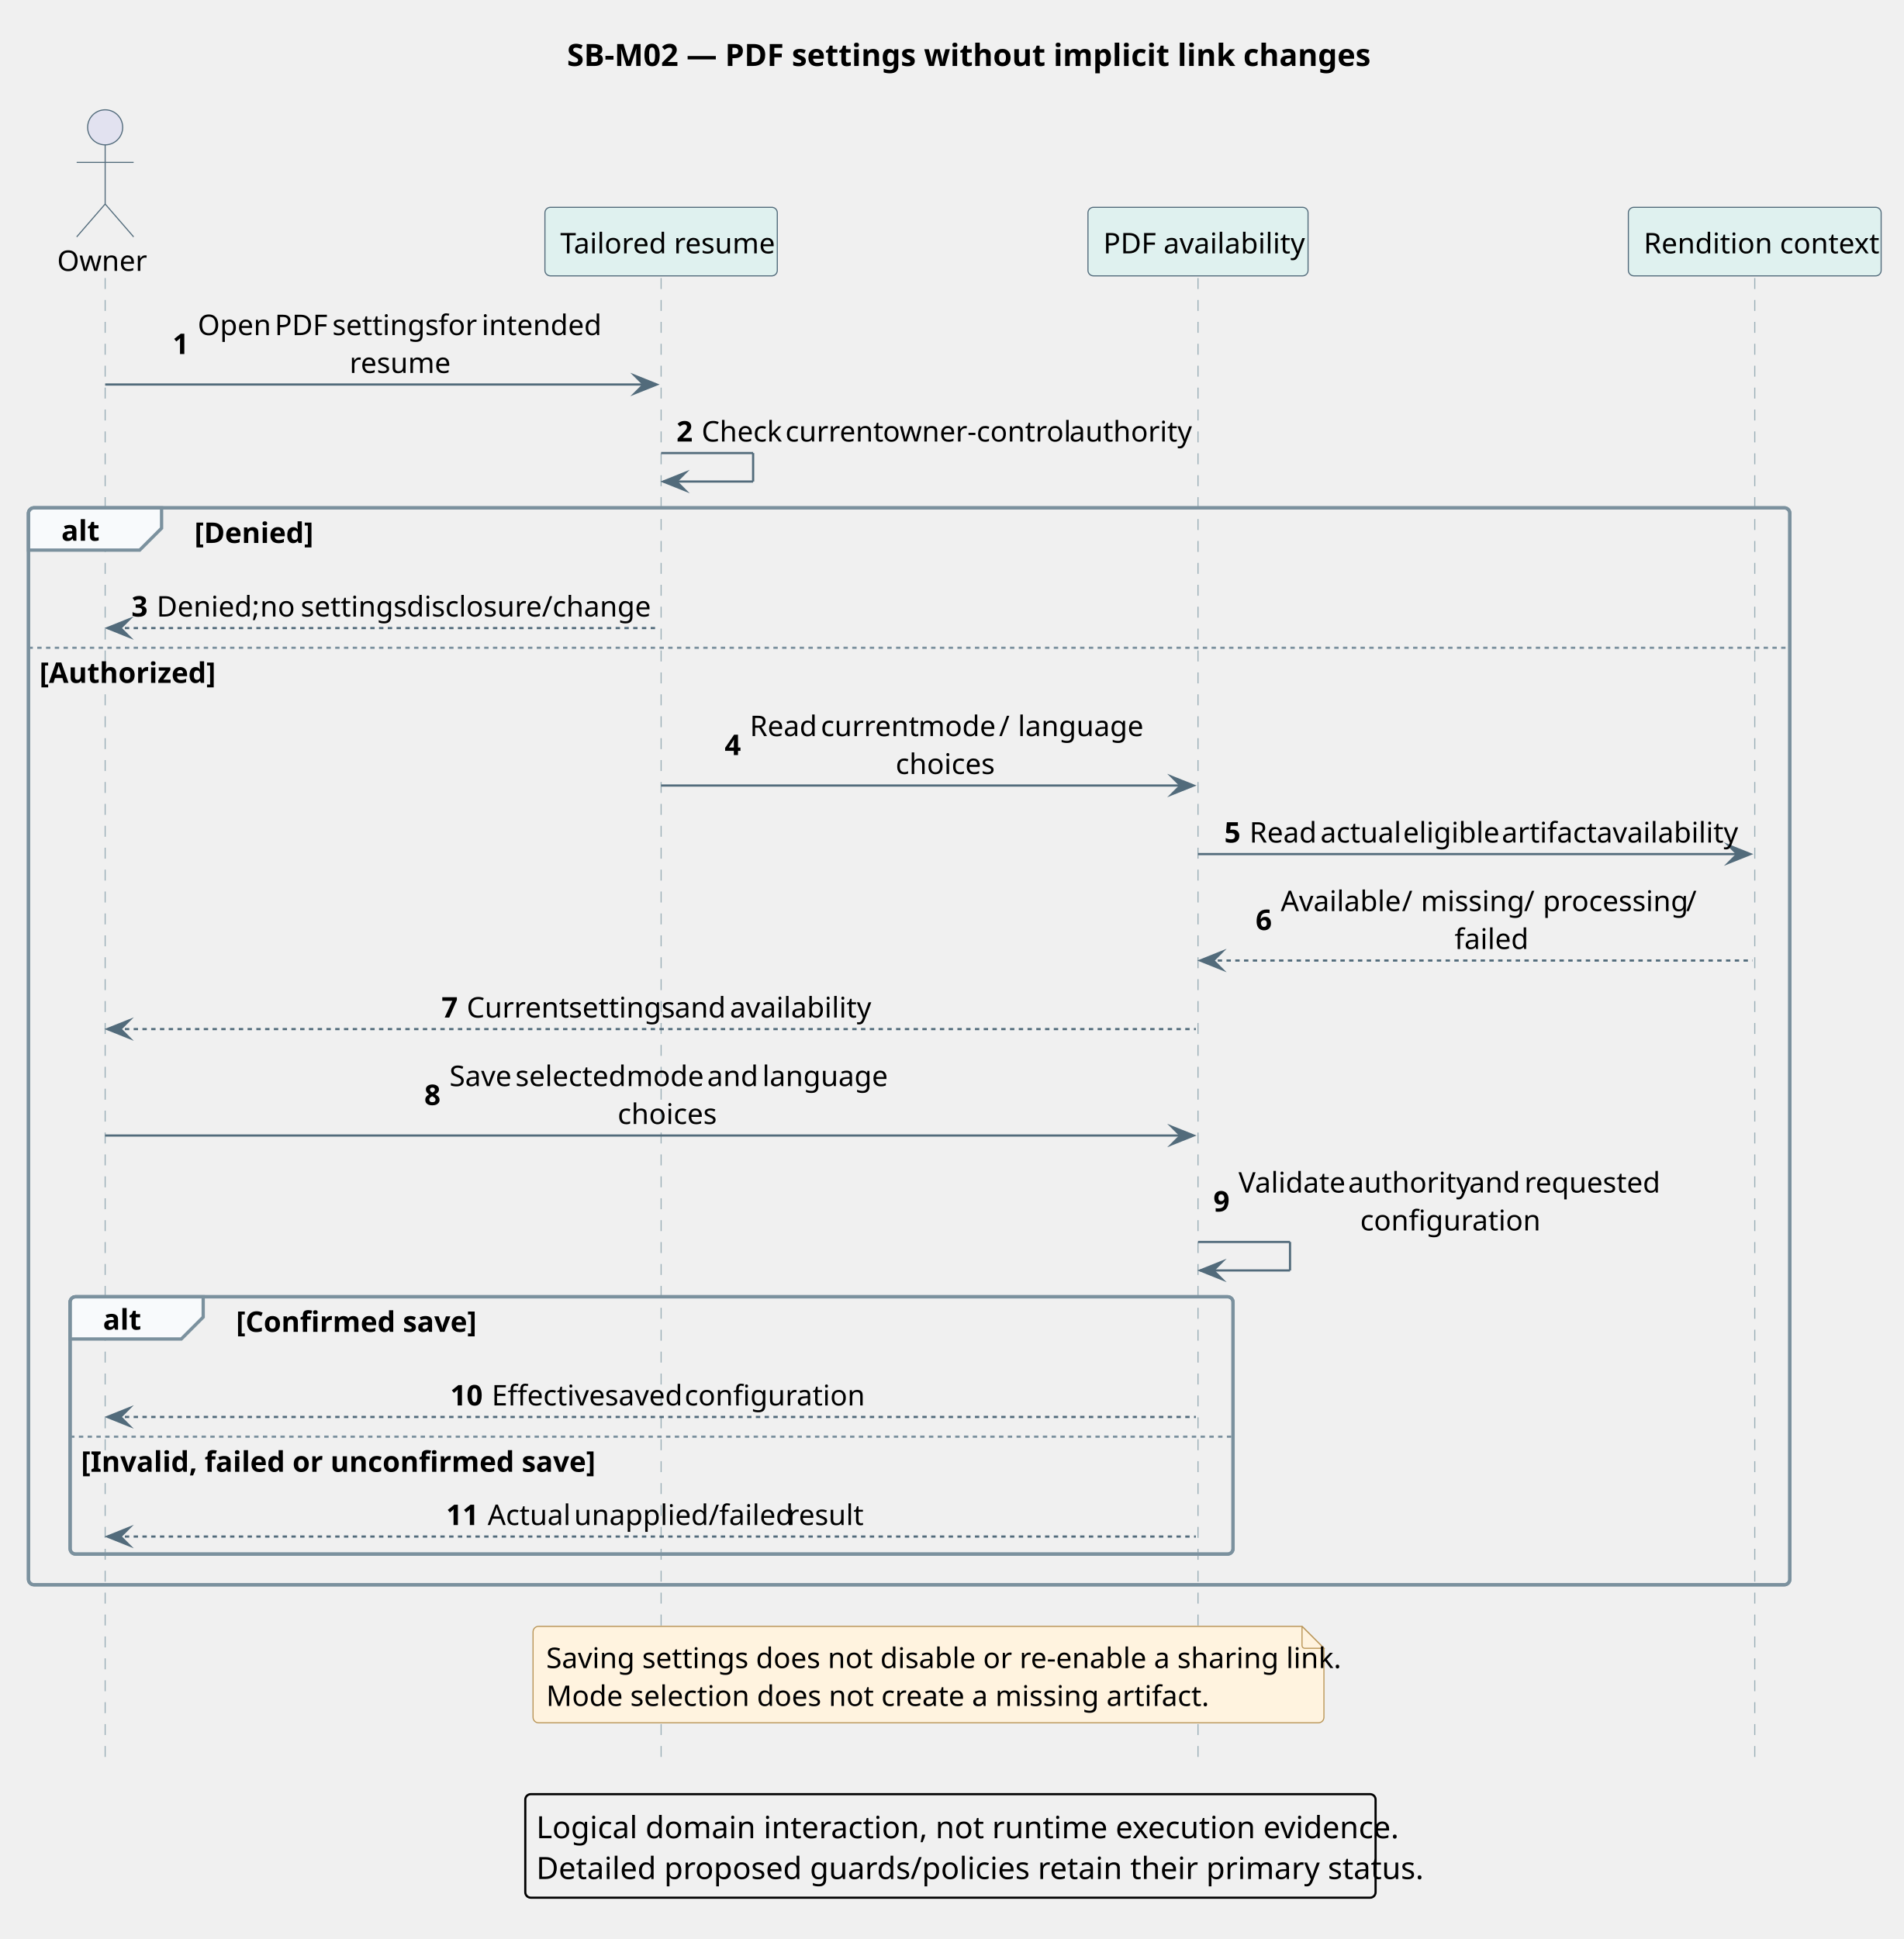
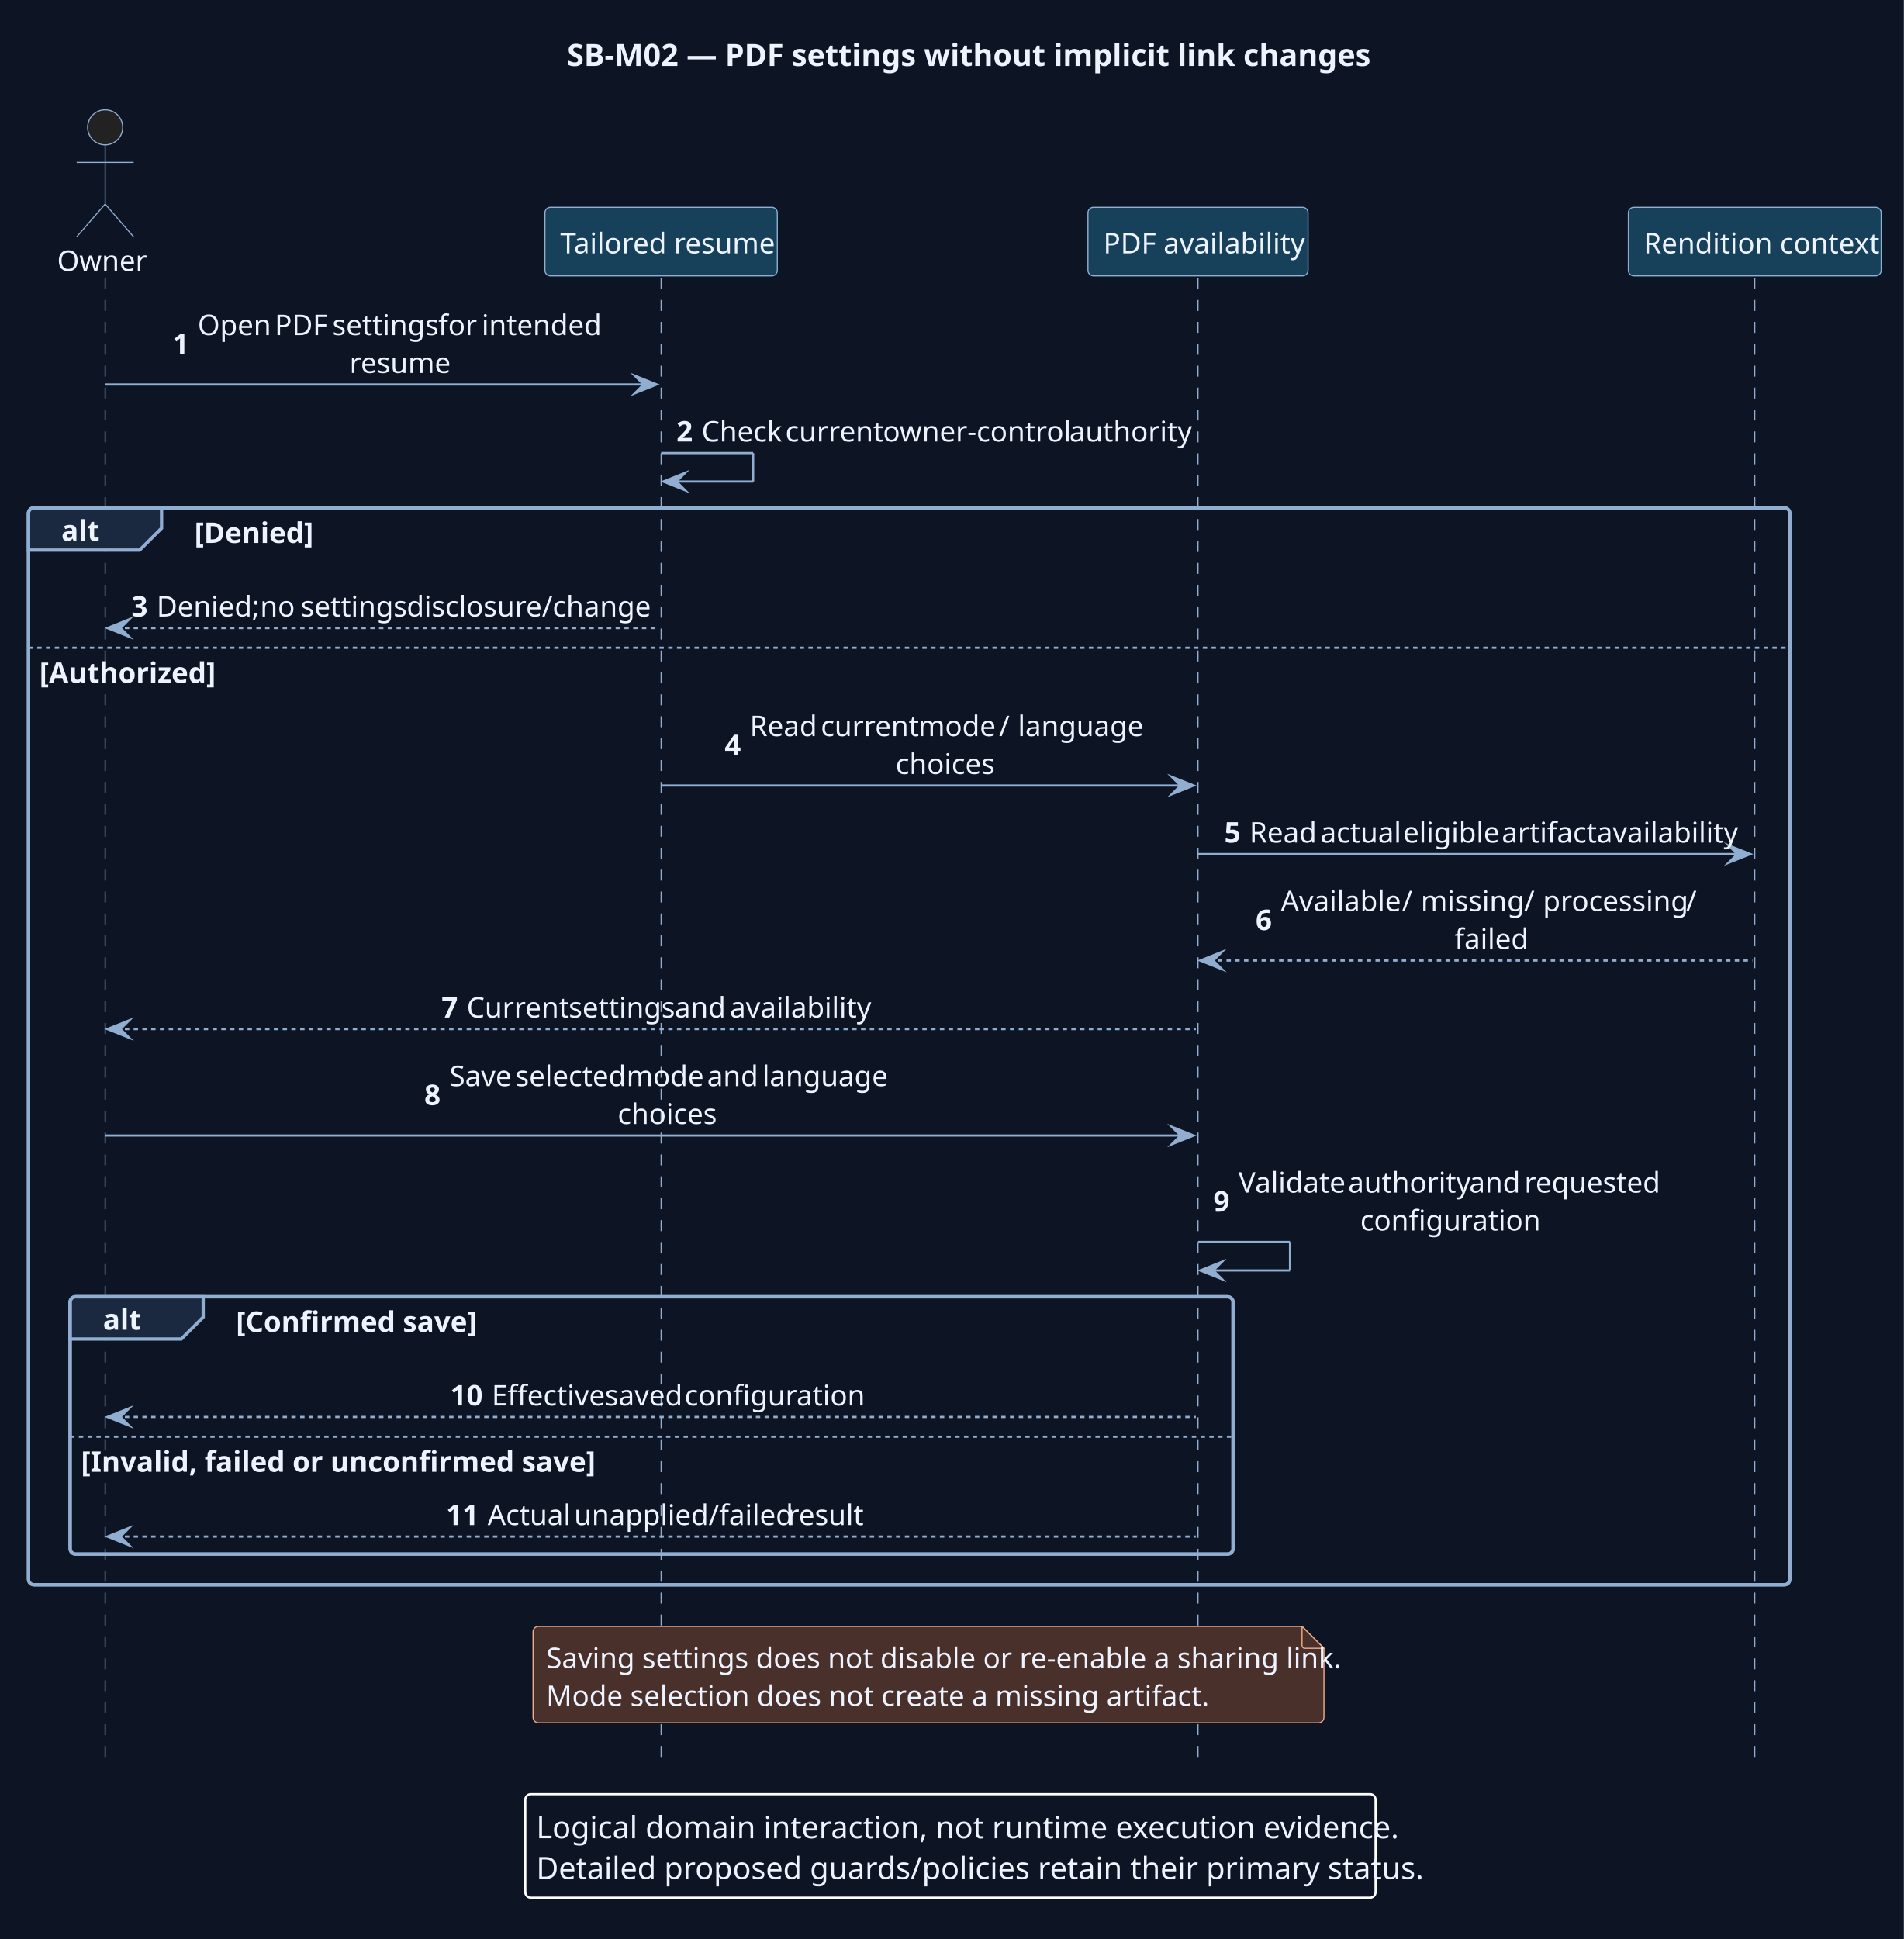
- <svg xmlns="http://www.w3.org/2000/svg" version="1.1" data-diagram-type="SEQUENCE" style="width:869px;height:885px;background:#FFFFFF;" width="869px" height="885px" viewBox="0 0 869 885" zoomAndPan="magnify" preserveAspectRatio="none" contentStyleType="text/css">
+ <svg xmlns="http://www.w3.org/2000/svg" version="1.1" data-diagram-type="SEQUENCE" style="width:869px;height:885px;background:#0D1525;" width="869px" height="885px" viewBox="0 0 869 885" zoomAndPan="magnify" preserveAspectRatio="none" contentStyleType="text/css">
  <defs />
  <g font-family="sans-serif" lengthAdjust="spacing">
-     <g class="title" data-source-line="21">
-       <text x="258.81" y="30.107" fill="#000" font-size="14" textLength="350.021" font-weight="700" font-family="Segoe UI">SB-M02 — PDF settings without implicit link changes</text>
+     <rect x="0" y="0" width="869" height="885" fill="#0D1525" style="stroke:none;" />
+     <g class="title" data-source-line="22">
+       <text x="258.81" y="30.107" fill="#EDF4FF" font-size="14" textLength="350.021" font-weight="700" font-family="Segoe UI">SB-M02 — PDF settings without implicit link changes</text>
    </g>
-     <rect x="13" y="231.785" width="803.952" height="491.529" fill="none" style="stroke:#7B919E;stroke-width:1.5;" rx="2.5" ry="2.5" />
-     <rect x="32" y="591.859" width="530.823" height="117.455" fill="none" style="stroke:#7B919E;stroke-width:1.5;" rx="2.5" ry="2.5" />
-     <g class="participant-lifeline" data-qualified-name="U" data-entity-uid="part1" id="part1-lifeline" data-source-line="22">
-       <g>
-         <rect x="44.5" y="126.912" width="8" height="674.984" fill="#000" fill-opacity="0" />
-         <line x1="48" y1="126.912" x2="48" y2="801.896" style="stroke:#9AAEB7;stroke-width:0.5;stroke-dasharray:5,5;" />
-       </g>
+     <rect x="13" y="231.785" width="803.952" height="491.529" fill="none" style="stroke:#91AED1;stroke-width:1.5;" rx="2.5" ry="2.5" />
+     <rect x="32" y="591.859" width="530.823" height="117.455" fill="none" style="stroke:#91AED1;stroke-width:1.5;" rx="2.5" ry="2.5" />
+     <g>
+       <rect x="44.5" y="126.912" width="8" height="674.984" fill="#000" fill-opacity="0" />
+       <line x1="48" y1="126.912" x2="48" y2="801.896" style="stroke:#91AED1;stroke-width:0.5;stroke-dasharray:5,5;" />
    </g>
-     <g class="participant-lifeline" data-qualified-name="R" data-entity-uid="part2" id="part2-lifeline" data-source-line="23">
-       <g>
-         <rect x="298.261" y="126.912" width="8" height="674.984" fill="#000" fill-opacity="0" />
-         <line x1="301.761" y1="126.912" x2="301.761" y2="801.896" style="stroke:#9AAEB7;stroke-width:0.5;stroke-dasharray:5,5;" />
-       </g>
+     <g>
+       <rect x="298.261" y="126.912" width="8" height="674.984" fill="#000" fill-opacity="0" />
+       <line x1="301.761" y1="126.912" x2="301.761" y2="801.896" style="stroke:#91AED1;stroke-width:0.5;stroke-dasharray:5,5;" />
    </g>
-     <g class="participant-lifeline" data-qualified-name="D" data-entity-uid="part3" id="part3-lifeline" data-source-line="24">
-       <g>
-         <rect x="543.323" y="126.912" width="8" height="674.984" fill="#000" fill-opacity="0" />
-         <line x1="546.823" y1="126.912" x2="546.823" y2="801.896" style="stroke:#9AAEB7;stroke-width:0.5;stroke-dasharray:5,5;" />
-       </g>
+     <g>
+       <rect x="543.323" y="126.912" width="8" height="674.984" fill="#000" fill-opacity="0" />
+       <line x1="546.823" y1="126.912" x2="546.823" y2="801.896" style="stroke:#91AED1;stroke-width:0.5;stroke-dasharray:5,5;" />
    </g>
-     <g class="participant-lifeline" data-qualified-name="A" data-entity-uid="part4" id="part4-lifeline" data-source-line="25">
-       <g>
-         <rect x="797.452" y="126.912" width="8" height="674.984" fill="#000" fill-opacity="0" />
-         <line x1="800.952" y1="126.912" x2="800.952" y2="801.896" style="stroke:#9AAEB7;stroke-width:0.5;stroke-dasharray:5,5;" />
-       </g>
+     <g>
+       <rect x="797.452" y="126.912" width="8" height="674.984" fill="#000" fill-opacity="0" />
+       <line x1="800.952" y1="126.912" x2="800.952" y2="801.896" style="stroke:#91AED1;stroke-width:0.5;stroke-dasharray:5,5;" />
    </g>
-     <g class="participant participant-head" data-qualified-name="U" data-entity-uid="part1" id="part1-head" data-source-line="22">
-       <text x="26.065" y="123.649" fill="#000" font-size="13" textLength="37.87" font-family="Segoe UI">Owner</text>
-       <ellipse cx="48" cy="58.121" rx="8" ry="8" fill="#E2E2F0" style="stroke:#526B7B;stroke-width:0.5;" />
-       <path d="M48,66.121 L48,93.121 M35,74.121 L61,74.121 M48,93.121 L35,108.121 M48,93.121 L61,108.121" style="stroke:#526B7B;stroke-width:0.5;" fill="none" />
-     </g>
-     <g class="participant participant-head" data-qualified-name="R" data-entity-uid="part2" id="part2-head" data-source-line="23">
-       <rect x="248.731" y="94.621" width="106.06" height="31.291" fill="#DFF1EF" style="stroke:#526B7B;stroke-width:0.5;" rx="2.5" ry="2.5" />
-       <text x="255.731" y="115.649" fill="#000" font-size="13" textLength="92.06" font-family="Segoe UI">Tailored resume</text>
-     </g>
-     <g class="participant participant-head" data-qualified-name="D" data-entity-uid="part3" id="part3-head" data-source-line="24">
-       <rect x="496.595" y="94.621" width="100.455" height="31.291" fill="#DFF1EF" style="stroke:#526B7B;stroke-width:0.5;" rx="2.5" ry="2.5" />
-       <text x="503.595" y="115.649" fill="#000" font-size="13" textLength="86.455" font-family="Segoe UI">PDF availability</text>
-     </g>
-     <g class="participant participant-head" data-qualified-name="A" data-entity-uid="part4" id="part4-head" data-source-line="25">
-       <rect x="743.262" y="94.621" width="115.378" height="31.291" fill="#DFF1EF" style="stroke:#526B7B;stroke-width:0.5;" rx="2.5" ry="2.5" />
-       <text x="750.262" y="115.649" fill="#000" font-size="13" textLength="101.378" font-family="Segoe UI">Rendition context</text>
-     </g>
-     <g class="message" data-entity-1="part1" data-entity-2="part2" id="msg1" data-source-line="26">
-       <polygon points="289.761,171.494,299.761,175.494,289.761,179.494,293.761,175.494" fill="#526B7B" style="stroke:#526B7B;stroke-width:1;stroke-linejoin:miter;stroke-miterlimit:10;" />
-       <line x1="48" y1="175.494" x2="295.761" y2="175.494" style="stroke:#526B7B;stroke-width:1;" />
-       <text x="78.757" y="161.586" fill="#000" font-size="13" font-weight="700" font-family="Segoe UI">1</text>
-       <text x="90.235" y="152.94" fill="#000" font-size="13" textLength="31.599" font-family="Segoe UI">Open</text>
-       <text x="121.833" y="152.94" fill="#000" font-size="13" font-family="Segoe UI"> </text>
-       <text x="125.395" y="152.94" fill="#000" font-size="13" textLength="22.744" font-family="Segoe UI">PDF</text>
-       <text x="148.138" y="152.94" fill="#000" font-size="13" font-family="Segoe UI"> </text>
-       <text x="151.699" y="152.94" fill="#000" font-size="13" textLength="44.802" font-family="Segoe UI">settings</text>
-       <text x="196.501" y="152.94" fill="#000" font-size="13" font-family="Segoe UI"> </text>
-       <text x="200.062" y="152.94" fill="#000" font-size="13" textLength="16.206" font-family="Segoe UI">for</text>
-       <text x="216.268" y="152.94" fill="#000" font-size="13" font-family="Segoe UI"> </text>
-       <text x="219.829" y="152.94" fill="#000" font-size="13" textLength="51.175" font-family="Segoe UI">intended</text>
-       <text x="159.526" y="170.231" fill="#000" font-size="13" textLength="42.187" font-family="Segoe UI">resume</text>
-     </g>
-     <g class="message" data-entity-1="part2" data-entity-2="part2" id="msg2" data-source-line="27">
-       <line x1="301.761" y1="206.785" x2="343.761" y2="206.785" style="stroke:#526B7B;stroke-width:1;" />
-       <line x1="343.761" y1="206.785" x2="343.761" y2="219.785" style="stroke:#526B7B;stroke-width:1;" />
-       <line x1="302.761" y1="219.785" x2="343.761" y2="219.785" style="stroke:#526B7B;stroke-width:1;" />
-       <polygon points="312.761,215.785,302.761,219.785,312.761,223.785,308.761,219.785" fill="#526B7B" style="stroke:#526B7B;stroke-width:1;stroke-linejoin:miter;stroke-miterlimit:10;" />
-       <text x="308.761" y="201.522" fill="#000" font-size="13" font-weight="700" font-family="Segoe UI">2</text>
-       <text x="320.238" y="201.522" fill="#000" font-size="13" textLength="34.671" font-family="Segoe UI">Check</text>
-       <text x="354.909" y="201.522" fill="#000" font-size="13" font-family="Segoe UI"> </text>
-       <text x="358.47" y="201.522" fill="#000" font-size="13" textLength="40.961" font-family="Segoe UI">current</text>
-       <text x="399.432" y="201.522" fill="#000" font-size="13" font-family="Segoe UI"> </text>
-       <text x="402.993" y="201.522" fill="#000" font-size="13" textLength="81.555" font-family="Segoe UI">owner-control</text>
-       <text x="484.547" y="201.522" fill="#000" font-size="13" font-family="Segoe UI"> </text>
-       <text x="488.108" y="201.522" fill="#000" font-size="13" textLength="51.714" font-family="Segoe UI">authority</text>
-     </g>
-     <path d="M15.5,231.785 L73.749,231.785 L73.749,241.076 L63.749,251.076 L13,251.076 L13,234.285 A2.5,2.5 0 0 1 15.5,231.785" style="stroke:#7B919E;stroke-width:1.5;" fill="#F8FAFC" />
-     <rect x="13" y="231.785" width="803.952" height="491.529" fill="none" style="stroke:#7B919E;stroke-width:1.5;" rx="2.5" ry="2.5" />
-     <text x="28" y="246.813" fill="#000" font-size="13" textLength="15.749" font-weight="700" font-family="Segoe UI">alt</text>
-     <text x="88.749" y="247.813" fill="#000" font-size="13" textLength="52.857" font-weight="700" font-family="Segoe UI">[Denied]</text>
-     <g class="message" data-entity-1="part2" data-entity-2="part1" id="msg3" data-source-line="29">
-       <polygon points="59,282.658,49,286.658,59,290.658,55,286.658" fill="#526B7B" style="stroke:#526B7B;stroke-width:1;stroke-linejoin:miter;stroke-miterlimit:10;" />
-       <line x1="53" y1="286.658" x2="300.761" y2="286.658" style="stroke:#526B7B;stroke-width:1;stroke-dasharray:2,2;" />
-       <text x="60" y="281.396" fill="#000" font-size="13" font-weight="700" font-family="Segoe UI">3</text>
-       <text x="71.478" y="281.396" fill="#000" font-size="13" textLength="43.691" font-family="Segoe UI">Denied;</text>
-       <text x="115.168" y="281.396" fill="#000" font-size="13" font-family="Segoe UI"> </text>
-       <text x="118.729" y="281.396" fill="#000" font-size="13" textLength="14.974" font-family="Segoe UI">no</text>
-       <text x="133.704" y="281.396" fill="#000" font-size="13" font-family="Segoe UI"> </text>
-       <text x="137.265" y="281.396" fill="#000" font-size="13" textLength="44.802" font-family="Segoe UI">settings</text>
-       <text x="182.066" y="281.396" fill="#000" font-size="13" font-family="Segoe UI"> </text>
-       <text x="185.627" y="281.396" fill="#000" font-size="13" textLength="104.133" font-family="Segoe UI">disclosure/change</text>
-     </g>
-     <line x1="13" y1="295.658" x2="816.952" y2="295.658" style="stroke:#7B919E;stroke-width:1;stroke-dasharray:2,2;" />
-     <text x="18" y="311.687" fill="#000" font-size="13" textLength="77.613" font-weight="700" font-family="Segoe UI">[Authorized]</text>
-     <g class="message" data-entity-1="part2" data-entity-2="part3" id="msg4" data-source-line="31">
-       <polygon points="534.823,354.531,544.823,358.531,534.823,362.531,538.823,358.531" fill="#526B7B" style="stroke:#526B7B;stroke-width:1;stroke-linejoin:miter;stroke-miterlimit:10;" />
-       <line x1="301.761" y1="358.531" x2="540.823" y2="358.531" style="stroke:#526B7B;stroke-width:1;" />
-       <text x="330.762" y="344.623" fill="#000" font-size="13" font-weight="700" font-family="Segoe UI">4</text>
-       <text x="342.239" y="335.978" fill="#000" font-size="13" textLength="28.844" font-family="Segoe UI">Read</text>
-       <text x="371.083" y="335.978" fill="#000" font-size="13" font-family="Segoe UI"> </text>
-       <text x="374.644" y="335.978" fill="#000" font-size="13" textLength="40.961" font-family="Segoe UI">current</text>
-       <text x="415.605" y="335.978" fill="#000" font-size="13" font-family="Segoe UI"> </text>
-       <text x="419.167" y="335.978" fill="#000" font-size="13" textLength="33.268" font-family="Segoe UI">mode</text>
-       <text x="452.435" y="335.978" fill="#000" font-size="13" font-family="Segoe UI"> </text>
-       <text x="455.996" y="335.978" fill="#000" font-size="13" font-family="Segoe UI">/</text>
-       <text x="461.061" y="335.978" fill="#000" font-size="13" font-family="Segoe UI"> </text>
-       <text x="464.622" y="335.978" fill="#000" font-size="13" textLength="53.2" font-family="Segoe UI">language</text>
-       <text x="408.807" y="353.269" fill="#000" font-size="13" textLength="42.447" font-family="Segoe UI">choices</text>
-     </g>
-     <g class="message" data-entity-1="part3" data-entity-2="part4" id="msg5" data-source-line="32">
-       <polygon points="788.952,385.822,798.952,389.822,788.952,393.822,792.952,389.822" fill="#526B7B" style="stroke:#526B7B;stroke-width:1;stroke-linejoin:miter;stroke-miterlimit:10;" />
-       <line x1="546.823" y1="389.822" x2="794.952" y2="389.822" style="stroke:#526B7B;stroke-width:1;" />
-       <text x="558.823" y="384.56" fill="#000" font-size="13" font-weight="700" font-family="Segoe UI">5</text>
-       <text x="570.3" y="384.56" fill="#000" font-size="13" textLength="28.844" font-family="Segoe UI">Read</text>
-       <text x="599.144" y="384.56" fill="#000" font-size="13" font-family="Segoe UI"> </text>
-       <text x="602.705" y="384.56" fill="#000" font-size="13" textLength="34.144" font-family="Segoe UI">actual</text>
-       <text x="636.849" y="384.56" fill="#000" font-size="13" font-family="Segoe UI"> </text>
-       <text x="640.41" y="384.56" fill="#000" font-size="13" textLength="41.488" font-family="Segoe UI">eligible</text>
-       <text x="681.898" y="384.56" fill="#000" font-size="13" font-family="Segoe UI"> </text>
-       <text x="685.459" y="384.56" fill="#000" font-size="13" textLength="39.781" font-family="Segoe UI">artifact</text>
-       <text x="725.24" y="384.56" fill="#000" font-size="13" font-family="Segoe UI"> </text>
-       <text x="728.801" y="384.56" fill="#000" font-size="13" textLength="60.15" font-family="Segoe UI">availability</text>
-     </g>
-     <g class="message" data-entity-1="part4" data-entity-2="part3" id="msg6" data-source-line="33">
-       <polygon points="557.823,434.404,547.823,438.404,557.823,442.404,553.823,438.404" fill="#526B7B" style="stroke:#526B7B;stroke-width:1;stroke-linejoin:miter;stroke-miterlimit:10;" />
-       <line x1="551.823" y1="438.404" x2="799.952" y2="438.404" style="stroke:#526B7B;stroke-width:1;stroke-dasharray:2,2;" />
-       <text x="573.127" y="424.496" fill="#000" font-size="13" font-weight="700" font-family="Segoe UI">6</text>
-       <text x="584.605" y="415.851" fill="#000" font-size="13" textLength="51.727" font-family="Segoe UI">Available</text>
-       <text x="636.332" y="415.851" fill="#000" font-size="13" font-family="Segoe UI"> </text>
-       <text x="639.893" y="415.851" fill="#000" font-size="13" font-family="Segoe UI">/</text>
-       <text x="644.958" y="415.851" fill="#000" font-size="13" font-family="Segoe UI"> </text>
-       <text x="648.519" y="415.851" fill="#000" font-size="13" textLength="43.539" font-family="Segoe UI">missing</text>
-       <text x="692.058" y="415.851" fill="#000" font-size="13" font-family="Segoe UI"> </text>
-       <text x="695.619" y="415.851" fill="#000" font-size="13" font-family="Segoe UI">/</text>
-       <text x="700.684" y="415.851" fill="#000" font-size="13" font-family="Segoe UI"> </text>
-       <text x="704.245" y="415.851" fill="#000" font-size="13" textLength="61.775" font-family="Segoe UI">processing</text>
-       <text x="766.021" y="415.851" fill="#000" font-size="13" font-family="Segoe UI"> </text>
-       <text x="769.582" y="415.851" fill="#000" font-size="13" font-family="Segoe UI">/</text>
-       <text x="663.909" y="433.142" fill="#000" font-size="13" textLength="31.434" font-family="Segoe UI">failed</text>
-     </g>
-     <g class="message" data-entity-1="part3" data-entity-2="part1" id="msg7" data-source-line="34">
-       <polygon points="59,465.695,49,469.695,59,473.695,55,469.695" fill="#526B7B" style="stroke:#526B7B;stroke-width:1;stroke-linejoin:miter;stroke-miterlimit:10;" />
-       <line x1="53" y1="469.695" x2="545.823" y2="469.695" style="stroke:#526B7B;stroke-width:1;stroke-dasharray:2,2;" />
-       <text x="201.539" y="464.433" fill="#000" font-size="13" font-weight="700" font-family="Segoe UI">7</text>
-       <text x="213.017" y="464.433" fill="#000" font-size="13" textLength="43.005" font-family="Segoe UI">Current</text>
-       <text x="256.022" y="464.433" fill="#000" font-size="13" font-family="Segoe UI"> </text>
-       <text x="259.583" y="464.433" fill="#000" font-size="13" textLength="44.802" font-family="Segoe UI">settings</text>
-       <text x="304.385" y="464.433" fill="#000" font-size="13" font-family="Segoe UI"> </text>
-       <text x="307.946" y="464.433" fill="#000" font-size="13" textLength="21.626" font-family="Segoe UI">and</text>
-       <text x="329.572" y="464.433" fill="#000" font-size="13" font-family="Segoe UI"> </text>
-       <text x="333.133" y="464.433" fill="#000" font-size="13" textLength="60.15" font-family="Segoe UI">availability</text>
-     </g>
-     <g class="message" data-entity-1="part1" data-entity-2="part3" id="msg8" data-source-line="35">
-       <polygon points="534.823,514.277,544.823,518.277,534.823,522.277,538.823,518.277" fill="#526B7B" style="stroke:#526B7B;stroke-width:1;stroke-linejoin:miter;stroke-miterlimit:10;" />
-       <line x1="48" y1="518.277" x2="540.823" y2="518.277" style="stroke:#526B7B;stroke-width:1;" />
-       <text x="193.668" y="504.369" fill="#000" font-size="13" font-weight="700" font-family="Segoe UI">8</text>
-       <text x="205.146" y="495.724" fill="#000" font-size="13" textLength="26.546" font-family="Segoe UI">Save</text>
-       <text x="231.691" y="495.724" fill="#000" font-size="13" font-family="Segoe UI"> </text>
-       <text x="235.252" y="495.724" fill="#000" font-size="13" textLength="47.125" font-family="Segoe UI">selected</text>
-       <text x="282.377" y="495.724" fill="#000" font-size="13" font-family="Segoe UI"> </text>
-       <text x="285.938" y="495.724" fill="#000" font-size="13" textLength="33.268" font-family="Segoe UI">mode</text>
-       <text x="319.207" y="495.724" fill="#000" font-size="13" font-family="Segoe UI"> </text>
-       <text x="322.768" y="495.724" fill="#000" font-size="13" textLength="21.626" font-family="Segoe UI">and</text>
-       <text x="344.394" y="495.724" fill="#000" font-size="13" font-family="Segoe UI"> </text>
-       <text x="347.955" y="495.724" fill="#000" font-size="13" textLength="53.2" font-family="Segoe UI">language</text>
-       <text x="281.927" y="513.015" fill="#000" font-size="13" textLength="42.447" font-family="Segoe UI">choices</text>
-     </g>
-     <g class="message" data-entity-1="part3" data-entity-2="part3" id="msg9" data-source-line="36">
-       <line x1="546.823" y1="566.859" x2="588.823" y2="566.859" style="stroke:#526B7B;stroke-width:1;" />
-       <line x1="588.823" y1="566.859" x2="588.823" y2="579.859" style="stroke:#526B7B;stroke-width:1;" />
-       <line x1="547.823" y1="579.859" x2="588.823" y2="579.859" style="stroke:#526B7B;stroke-width:1;" />
-       <polygon points="557.823,575.859,547.823,579.859,557.823,583.859,553.823,579.859" fill="#526B7B" style="stroke:#526B7B;stroke-width:1;stroke-linejoin:miter;stroke-miterlimit:10;" />
-       <text x="553.823" y="552.951" fill="#000" font-size="13" font-weight="700" font-family="Segoe UI">9</text>
-       <text x="565.3" y="544.306" fill="#000" font-size="13" textLength="46.458" font-family="Segoe UI">Validate</text>
-       <text x="611.759" y="544.306" fill="#000" font-size="13" font-family="Segoe UI"> </text>
-       <text x="615.32" y="544.306" fill="#000" font-size="13" textLength="51.714" font-family="Segoe UI">authority</text>
-       <text x="667.034" y="544.306" fill="#000" font-size="13" font-family="Segoe UI"> </text>
-       <text x="670.595" y="544.306" fill="#000" font-size="13" textLength="21.626" font-family="Segoe UI">and</text>
-       <text x="692.222" y="544.306" fill="#000" font-size="13" font-family="Segoe UI"> </text>
-       <text x="695.783" y="544.306" fill="#000" font-size="13" textLength="57.503" font-family="Segoe UI">requested</text>
-       <text x="620.858" y="561.597" fill="#000" font-size="13" textLength="76.87" font-family="Segoe UI">configuration</text>
-     </g>
-     <path d="M34.5,591.859 L92.749,591.859 L92.749,601.15 L82.749,611.15 L32,611.15 L32,594.359 A2.5,2.5 0 0 1 34.5,591.859" style="stroke:#7B919E;stroke-width:1.5;" fill="#F8FAFC" />
-     <rect x="32" y="591.859" width="530.823" height="117.455" fill="none" style="stroke:#7B919E;stroke-width:1.5;" rx="2.5" ry="2.5" />
-     <text x="47" y="606.888" fill="#000" font-size="13" textLength="15.749" font-weight="700" font-family="Segoe UI">alt</text>
-     <text x="107.749" y="607.888" fill="#000" font-size="13" textLength="104.743" font-weight="700" font-family="Segoe UI">[Confirmed save]</text>
-     <g class="message" data-entity-1="part3" data-entity-2="part1" id="msg10" data-source-line="38">
-       <polygon points="59,642.732,49,646.732,59,650.732,55,646.732" fill="#526B7B" style="stroke:#526B7B;stroke-width:1;stroke-linejoin:miter;stroke-miterlimit:10;" />
-       <line x1="53" y1="646.732" x2="545.823" y2="646.732" style="stroke:#526B7B;stroke-width:1;stroke-dasharray:2,2;" />
-       <text x="205.484" y="641.47" fill="#000" font-size="13" textLength="14.955" font-weight="700" font-family="Segoe UI">10</text>
-       <text x="224.439" y="641.47" fill="#000" font-size="13" textLength="48.096" font-family="Segoe UI">Effective</text>
-       <text x="272.535" y="641.47" fill="#000" font-size="13" font-family="Segoe UI"> </text>
-       <text x="276.096" y="641.47" fill="#000" font-size="13" textLength="32.811" font-family="Segoe UI">saved</text>
-       <text x="308.907" y="641.47" fill="#000" font-size="13" font-family="Segoe UI"> </text>
-       <text x="312.469" y="641.47" fill="#000" font-size="13" textLength="76.87" font-family="Segoe UI">configuration</text>
-     </g>
-     <line x1="32" y1="655.732" x2="562.823" y2="655.732" style="stroke:#7B919E;stroke-width:1;stroke-dasharray:2,2;" />
-     <text x="37" y="671.761" fill="#000" font-size="13" textLength="221.914" font-weight="700" font-family="Segoe UI">[Invalid, failed or unconfirmed save]</text>
-     <g class="message" data-entity-1="part3" data-entity-2="part1" id="msg11" data-source-line="40">
-       <polygon points="59,697.314,49,701.314,59,705.314,55,701.314" fill="#526B7B" style="stroke:#526B7B;stroke-width:1;stroke-linejoin:miter;stroke-miterlimit:10;" />
-       <line x1="53" y1="701.314" x2="545.823" y2="701.314" style="stroke:#526B7B;stroke-width:1;stroke-dasharray:2,2;" />
-       <text x="203.612" y="696.052" fill="#000" font-size="13" textLength="14.955" font-weight="700" font-family="Segoe UI">11</text>
-       <text x="222.567" y="696.052" fill="#000" font-size="13" textLength="35.915" font-family="Segoe UI">Actual</text>
-       <text x="258.482" y="696.052" fill="#000" font-size="13" font-family="Segoe UI"> </text>
-       <text x="262.043" y="696.052" fill="#000" font-size="13" textLength="93.863" font-family="Segoe UI">unapplied/failed</text>
-       <text x="355.906" y="696.052" fill="#000" font-size="13" font-family="Segoe UI"> </text>
-       <text x="359.467" y="696.052" fill="#000" font-size="13" textLength="31.745" font-family="Segoe UI">result</text>
-     </g>
-     <path d="M243.303,744.814 L243.303,783.814 A2.5,2.5 0 0 0 245.803,786.314 L601.803,786.314 A2.5,2.5 0 0 0 604.303,783.814 L604.303,752.314 L594.303,742.314 L245.803,742.314 A2.5,2.5 0 0 0 243.303,744.814" style="stroke:#B99557;stroke-width:0.5;" fill="#FFF3DF" />
-     <path d="M594.303,742.314 L594.303,751.064 A1.25,1.25 0 0 0 595.553,752.314 L604.303,752.314 L594.303,742.314" style="stroke:#B99557;stroke-width:0.5;" fill="#FFF3DF" />
-     <text x="249.303" y="761.343" fill="#000" font-size="13" textLength="340.977" font-family="Segoe UI">Saving settings does not disable or re-enable a sharing link.</text>
-     <text x="249.303" y="778.634" fill="#000" font-size="13" textLength="284.324" font-family="Segoe UI">Mode selection does not create a missing artifact.</text>
-     <g class="legend" data-source-line="47">
-       <rect x="239.766" y="818.896" width="388.109" height="47.242" fill="none" style="stroke:#000;stroke-width:1;" rx="2.5" ry="2.5" />
-       <text x="244.766" y="839.004" fill="#000" font-size="14" textLength="369.038" font-family="Segoe UI">Logical domain interaction, not runtime execution evidence.</text>
-       <text x="244.766" y="857.625" fill="#000" font-size="14" textLength="378.109" font-family="Segoe UI">Detailed proposed guards/policies retain their primary status.</text>
+     <text x="26.065" y="123.649" fill="#EDF4FF" font-size="13" textLength="37.87" font-family="Segoe UI">Owner</text>
+     <ellipse cx="48" cy="58.121" rx="8" ry="8" fill="#222" style="stroke:#91AED1;stroke-width:0.5;" />
+     <path d="M48,66.121 L48,93.121 M35,74.121 L61,74.121 M48,93.121 L35,108.121 M48,93.121 L61,108.121" style="stroke:#91AED1;stroke-width:0.5;" fill="none" />
+     <rect x="248.731" y="94.621" width="106.06" height="31.291" fill="#17405A" style="stroke:#91AED1;stroke-width:0.5;" rx="2.5" ry="2.5" />
+     <text x="255.731" y="115.649" fill="#EDF4FF" font-size="13" textLength="92.06" font-family="Segoe UI">Tailored resume</text>
+     <rect x="496.595" y="94.621" width="100.455" height="31.291" fill="#17405A" style="stroke:#91AED1;stroke-width:0.5;" rx="2.5" ry="2.5" />
+     <text x="503.595" y="115.649" fill="#EDF4FF" font-size="13" textLength="86.455" font-family="Segoe UI">PDF availability</text>
+     <rect x="743.262" y="94.621" width="115.378" height="31.291" fill="#17405A" style="stroke:#91AED1;stroke-width:0.5;" rx="2.5" ry="2.5" />
+     <text x="750.262" y="115.649" fill="#EDF4FF" font-size="13" textLength="101.378" font-family="Segoe UI">Rendition context</text>
+     <polygon points="289.761,171.494,299.761,175.494,289.761,179.494,293.761,175.494" fill="#91AED1" style="stroke:#91AED1;stroke-width:1;stroke-linejoin:miter;stroke-miterlimit:10;" />
+     <line x1="48" y1="175.494" x2="295.761" y2="175.494" style="stroke:#91AED1;stroke-width:1;" />
+     <text x="78.757" y="161.586" fill="#EDF4FF" font-size="13" font-weight="700" font-family="Segoe UI">1</text>
+     <text x="90.235" y="152.94" fill="#EDF4FF" font-size="13" textLength="31.599" font-family="Segoe UI">Open</text>
+     <text x="121.833" y="152.94" fill="#EDF4FF" font-size="13" font-family="Segoe UI"> </text>
+     <text x="125.395" y="152.94" fill="#EDF4FF" font-size="13" textLength="22.744" font-family="Segoe UI">PDF</text>
+     <text x="148.138" y="152.94" fill="#EDF4FF" font-size="13" font-family="Segoe UI"> </text>
+     <text x="151.699" y="152.94" fill="#EDF4FF" font-size="13" textLength="44.802" font-family="Segoe UI">settings</text>
+     <text x="196.501" y="152.94" fill="#EDF4FF" font-size="13" font-family="Segoe UI"> </text>
+     <text x="200.062" y="152.94" fill="#EDF4FF" font-size="13" textLength="16.206" font-family="Segoe UI">for</text>
+     <text x="216.268" y="152.94" fill="#EDF4FF" font-size="13" font-family="Segoe UI"> </text>
+     <text x="219.829" y="152.94" fill="#EDF4FF" font-size="13" textLength="51.175" font-family="Segoe UI">intended</text>
+     <text x="159.526" y="170.231" fill="#EDF4FF" font-size="13" textLength="42.187" font-family="Segoe UI">resume</text>
+     <line x1="301.761" y1="206.785" x2="343.761" y2="206.785" style="stroke:#91AED1;stroke-width:1;" />
+     <line x1="343.761" y1="206.785" x2="343.761" y2="219.785" style="stroke:#91AED1;stroke-width:1;" />
+     <line x1="302.761" y1="219.785" x2="343.761" y2="219.785" style="stroke:#91AED1;stroke-width:1;" />
+     <polygon points="312.761,215.785,302.761,219.785,312.761,223.785,308.761,219.785" fill="#91AED1" style="stroke:#91AED1;stroke-width:1;stroke-linejoin:miter;stroke-miterlimit:10;" />
+     <text x="308.761" y="201.522" fill="#EDF4FF" font-size="13" font-weight="700" font-family="Segoe UI">2</text>
+     <text x="320.238" y="201.522" fill="#EDF4FF" font-size="13" textLength="34.671" font-family="Segoe UI">Check</text>
+     <text x="354.909" y="201.522" fill="#EDF4FF" font-size="13" font-family="Segoe UI"> </text>
+     <text x="358.47" y="201.522" fill="#EDF4FF" font-size="13" textLength="40.961" font-family="Segoe UI">current</text>
+     <text x="399.432" y="201.522" fill="#EDF4FF" font-size="13" font-family="Segoe UI"> </text>
+     <text x="402.993" y="201.522" fill="#EDF4FF" font-size="13" textLength="81.555" font-family="Segoe UI">owner-control</text>
+     <text x="484.547" y="201.522" fill="#EDF4FF" font-size="13" font-family="Segoe UI"> </text>
+     <text x="488.108" y="201.522" fill="#EDF4FF" font-size="13" textLength="51.714" font-family="Segoe UI">authority</text>
+     <path d="M15.5,231.785 L73.749,231.785 L73.749,241.076 L63.749,251.076 L13,251.076 L13,234.285 A2.5,2.5 0 0 1 15.5,231.785" style="stroke:#91AED1;stroke-width:1.5;" fill="#1A2940" />
+     <rect x="13" y="231.785" width="803.952" height="491.529" fill="none" style="stroke:#91AED1;stroke-width:1.5;" rx="2.5" ry="2.5" />
+     <text x="28" y="246.813" fill="#EDF4FF" font-size="13" textLength="15.749" font-weight="700" font-family="Segoe UI">alt</text>
+     <text x="88.749" y="247.813" fill="#EDF4FF" font-size="13" textLength="52.857" font-weight="700" font-family="Segoe UI">[Denied]</text>
+     <polygon points="59,282.658,49,286.658,59,290.658,55,286.658" fill="#91AED1" style="stroke:#91AED1;stroke-width:1;stroke-linejoin:miter;stroke-miterlimit:10;" />
+     <line x1="53" y1="286.658" x2="300.761" y2="286.658" style="stroke:#91AED1;stroke-width:1;stroke-dasharray:2,2;" />
+     <text x="60" y="281.396" fill="#EDF4FF" font-size="13" font-weight="700" font-family="Segoe UI">3</text>
+     <text x="71.478" y="281.396" fill="#EDF4FF" font-size="13" textLength="43.691" font-family="Segoe UI">Denied;</text>
+     <text x="115.168" y="281.396" fill="#EDF4FF" font-size="13" font-family="Segoe UI"> </text>
+     <text x="118.729" y="281.396" fill="#EDF4FF" font-size="13" textLength="14.974" font-family="Segoe UI">no</text>
+     <text x="133.704" y="281.396" fill="#EDF4FF" font-size="13" font-family="Segoe UI"> </text>
+     <text x="137.265" y="281.396" fill="#EDF4FF" font-size="13" textLength="44.802" font-family="Segoe UI">settings</text>
+     <text x="182.066" y="281.396" fill="#EDF4FF" font-size="13" font-family="Segoe UI"> </text>
+     <text x="185.627" y="281.396" fill="#EDF4FF" font-size="13" textLength="104.133" font-family="Segoe UI">disclosure/change</text>
+     <line x1="13" y1="295.658" x2="816.952" y2="295.658" style="stroke:#91AED1;stroke-width:1;stroke-dasharray:2,2;" />
+     <text x="18" y="311.687" fill="#EDF4FF" font-size="13" textLength="77.613" font-weight="700" font-family="Segoe UI">[Authorized]</text>
+     <polygon points="534.823,354.531,544.823,358.531,534.823,362.531,538.823,358.531" fill="#91AED1" style="stroke:#91AED1;stroke-width:1;stroke-linejoin:miter;stroke-miterlimit:10;" />
+     <line x1="301.761" y1="358.531" x2="540.823" y2="358.531" style="stroke:#91AED1;stroke-width:1;" />
+     <text x="330.762" y="344.623" fill="#EDF4FF" font-size="13" font-weight="700" font-family="Segoe UI">4</text>
+     <text x="342.239" y="335.978" fill="#EDF4FF" font-size="13" textLength="28.844" font-family="Segoe UI">Read</text>
+     <text x="371.083" y="335.978" fill="#EDF4FF" font-size="13" font-family="Segoe UI"> </text>
+     <text x="374.644" y="335.978" fill="#EDF4FF" font-size="13" textLength="40.961" font-family="Segoe UI">current</text>
+     <text x="415.605" y="335.978" fill="#EDF4FF" font-size="13" font-family="Segoe UI"> </text>
+     <text x="419.167" y="335.978" fill="#EDF4FF" font-size="13" textLength="33.268" font-family="Segoe UI">mode</text>
+     <text x="452.435" y="335.978" fill="#EDF4FF" font-size="13" font-family="Segoe UI"> </text>
+     <text x="455.996" y="335.978" fill="#EDF4FF" font-size="13" font-family="Segoe UI">/</text>
+     <text x="461.061" y="335.978" fill="#EDF4FF" font-size="13" font-family="Segoe UI"> </text>
+     <text x="464.622" y="335.978" fill="#EDF4FF" font-size="13" textLength="53.2" font-family="Segoe UI">language</text>
+     <text x="408.807" y="353.269" fill="#EDF4FF" font-size="13" textLength="42.447" font-family="Segoe UI">choices</text>
+     <polygon points="788.952,385.822,798.952,389.822,788.952,393.822,792.952,389.822" fill="#91AED1" style="stroke:#91AED1;stroke-width:1;stroke-linejoin:miter;stroke-miterlimit:10;" />
+     <line x1="546.823" y1="389.822" x2="794.952" y2="389.822" style="stroke:#91AED1;stroke-width:1;" />
+     <text x="558.823" y="384.56" fill="#EDF4FF" font-size="13" font-weight="700" font-family="Segoe UI">5</text>
+     <text x="570.3" y="384.56" fill="#EDF4FF" font-size="13" textLength="28.844" font-family="Segoe UI">Read</text>
+     <text x="599.144" y="384.56" fill="#EDF4FF" font-size="13" font-family="Segoe UI"> </text>
+     <text x="602.705" y="384.56" fill="#EDF4FF" font-size="13" textLength="34.144" font-family="Segoe UI">actual</text>
+     <text x="636.849" y="384.56" fill="#EDF4FF" font-size="13" font-family="Segoe UI"> </text>
+     <text x="640.41" y="384.56" fill="#EDF4FF" font-size="13" textLength="41.488" font-family="Segoe UI">eligible</text>
+     <text x="681.898" y="384.56" fill="#EDF4FF" font-size="13" font-family="Segoe UI"> </text>
+     <text x="685.459" y="384.56" fill="#EDF4FF" font-size="13" textLength="39.781" font-family="Segoe UI">artifact</text>
+     <text x="725.24" y="384.56" fill="#EDF4FF" font-size="13" font-family="Segoe UI"> </text>
+     <text x="728.801" y="384.56" fill="#EDF4FF" font-size="13" textLength="60.15" font-family="Segoe UI">availability</text>
+     <polygon points="557.823,434.404,547.823,438.404,557.823,442.404,553.823,438.404" fill="#91AED1" style="stroke:#91AED1;stroke-width:1;stroke-linejoin:miter;stroke-miterlimit:10;" />
+     <line x1="551.823" y1="438.404" x2="799.952" y2="438.404" style="stroke:#91AED1;stroke-width:1;stroke-dasharray:2,2;" />
+     <text x="573.127" y="424.496" fill="#EDF4FF" font-size="13" font-weight="700" font-family="Segoe UI">6</text>
+     <text x="584.605" y="415.851" fill="#EDF4FF" font-size="13" textLength="51.727" font-family="Segoe UI">Available</text>
+     <text x="636.332" y="415.851" fill="#EDF4FF" font-size="13" font-family="Segoe UI"> </text>
+     <text x="639.893" y="415.851" fill="#EDF4FF" font-size="13" font-family="Segoe UI">/</text>
+     <text x="644.958" y="415.851" fill="#EDF4FF" font-size="13" font-family="Segoe UI"> </text>
+     <text x="648.519" y="415.851" fill="#EDF4FF" font-size="13" textLength="43.539" font-family="Segoe UI">missing</text>
+     <text x="692.058" y="415.851" fill="#EDF4FF" font-size="13" font-family="Segoe UI"> </text>
+     <text x="695.619" y="415.851" fill="#EDF4FF" font-size="13" font-family="Segoe UI">/</text>
+     <text x="700.684" y="415.851" fill="#EDF4FF" font-size="13" font-family="Segoe UI"> </text>
+     <text x="704.245" y="415.851" fill="#EDF4FF" font-size="13" textLength="61.775" font-family="Segoe UI">processing</text>
+     <text x="766.021" y="415.851" fill="#EDF4FF" font-size="13" font-family="Segoe UI"> </text>
+     <text x="769.582" y="415.851" fill="#EDF4FF" font-size="13" font-family="Segoe UI">/</text>
+     <text x="663.909" y="433.142" fill="#EDF4FF" font-size="13" textLength="31.434" font-family="Segoe UI">failed</text>
+     <polygon points="59,465.695,49,469.695,59,473.695,55,469.695" fill="#91AED1" style="stroke:#91AED1;stroke-width:1;stroke-linejoin:miter;stroke-miterlimit:10;" />
+     <line x1="53" y1="469.695" x2="545.823" y2="469.695" style="stroke:#91AED1;stroke-width:1;stroke-dasharray:2,2;" />
+     <text x="201.539" y="464.433" fill="#EDF4FF" font-size="13" font-weight="700" font-family="Segoe UI">7</text>
+     <text x="213.017" y="464.433" fill="#EDF4FF" font-size="13" textLength="43.005" font-family="Segoe UI">Current</text>
+     <text x="256.022" y="464.433" fill="#EDF4FF" font-size="13" font-family="Segoe UI"> </text>
+     <text x="259.583" y="464.433" fill="#EDF4FF" font-size="13" textLength="44.802" font-family="Segoe UI">settings</text>
+     <text x="304.385" y="464.433" fill="#EDF4FF" font-size="13" font-family="Segoe UI"> </text>
+     <text x="307.946" y="464.433" fill="#EDF4FF" font-size="13" textLength="21.626" font-family="Segoe UI">and</text>
+     <text x="329.572" y="464.433" fill="#EDF4FF" font-size="13" font-family="Segoe UI"> </text>
+     <text x="333.133" y="464.433" fill="#EDF4FF" font-size="13" textLength="60.15" font-family="Segoe UI">availability</text>
+     <polygon points="534.823,514.277,544.823,518.277,534.823,522.277,538.823,518.277" fill="#91AED1" style="stroke:#91AED1;stroke-width:1;stroke-linejoin:miter;stroke-miterlimit:10;" />
+     <line x1="48" y1="518.277" x2="540.823" y2="518.277" style="stroke:#91AED1;stroke-width:1;" />
+     <text x="193.668" y="504.369" fill="#EDF4FF" font-size="13" font-weight="700" font-family="Segoe UI">8</text>
+     <text x="205.146" y="495.724" fill="#EDF4FF" font-size="13" textLength="26.546" font-family="Segoe UI">Save</text>
+     <text x="231.691" y="495.724" fill="#EDF4FF" font-size="13" font-family="Segoe UI"> </text>
+     <text x="235.252" y="495.724" fill="#EDF4FF" font-size="13" textLength="47.125" font-family="Segoe UI">selected</text>
+     <text x="282.377" y="495.724" fill="#EDF4FF" font-size="13" font-family="Segoe UI"> </text>
+     <text x="285.938" y="495.724" fill="#EDF4FF" font-size="13" textLength="33.268" font-family="Segoe UI">mode</text>
+     <text x="319.207" y="495.724" fill="#EDF4FF" font-size="13" font-family="Segoe UI"> </text>
+     <text x="322.768" y="495.724" fill="#EDF4FF" font-size="13" textLength="21.626" font-family="Segoe UI">and</text>
+     <text x="344.394" y="495.724" fill="#EDF4FF" font-size="13" font-family="Segoe UI"> </text>
+     <text x="347.955" y="495.724" fill="#EDF4FF" font-size="13" textLength="53.2" font-family="Segoe UI">language</text>
+     <text x="281.927" y="513.015" fill="#EDF4FF" font-size="13" textLength="42.447" font-family="Segoe UI">choices</text>
+     <line x1="546.823" y1="566.859" x2="588.823" y2="566.859" style="stroke:#91AED1;stroke-width:1;" />
+     <line x1="588.823" y1="566.859" x2="588.823" y2="579.859" style="stroke:#91AED1;stroke-width:1;" />
+     <line x1="547.823" y1="579.859" x2="588.823" y2="579.859" style="stroke:#91AED1;stroke-width:1;" />
+     <polygon points="557.823,575.859,547.823,579.859,557.823,583.859,553.823,579.859" fill="#91AED1" style="stroke:#91AED1;stroke-width:1;stroke-linejoin:miter;stroke-miterlimit:10;" />
+     <text x="553.823" y="552.951" fill="#EDF4FF" font-size="13" font-weight="700" font-family="Segoe UI">9</text>
+     <text x="565.3" y="544.306" fill="#EDF4FF" font-size="13" textLength="46.458" font-family="Segoe UI">Validate</text>
+     <text x="611.759" y="544.306" fill="#EDF4FF" font-size="13" font-family="Segoe UI"> </text>
+     <text x="615.32" y="544.306" fill="#EDF4FF" font-size="13" textLength="51.714" font-family="Segoe UI">authority</text>
+     <text x="667.034" y="544.306" fill="#EDF4FF" font-size="13" font-family="Segoe UI"> </text>
+     <text x="670.595" y="544.306" fill="#EDF4FF" font-size="13" textLength="21.626" font-family="Segoe UI">and</text>
+     <text x="692.222" y="544.306" fill="#EDF4FF" font-size="13" font-family="Segoe UI"> </text>
+     <text x="695.783" y="544.306" fill="#EDF4FF" font-size="13" textLength="57.503" font-family="Segoe UI">requested</text>
+     <text x="620.858" y="561.597" fill="#EDF4FF" font-size="13" textLength="76.87" font-family="Segoe UI">configuration</text>
+     <path d="M34.5,591.859 L92.749,591.859 L92.749,601.15 L82.749,611.15 L32,611.15 L32,594.359 A2.5,2.5 0 0 1 34.5,591.859" style="stroke:#91AED1;stroke-width:1.5;" fill="#1A2940" />
+     <rect x="32" y="591.859" width="530.823" height="117.455" fill="none" style="stroke:#91AED1;stroke-width:1.5;" rx="2.5" ry="2.5" />
+     <text x="47" y="606.888" fill="#EDF4FF" font-size="13" textLength="15.749" font-weight="700" font-family="Segoe UI">alt</text>
+     <text x="107.749" y="607.888" fill="#EDF4FF" font-size="13" textLength="104.743" font-weight="700" font-family="Segoe UI">[Confirmed save]</text>
+     <polygon points="59,642.732,49,646.732,59,650.732,55,646.732" fill="#91AED1" style="stroke:#91AED1;stroke-width:1;stroke-linejoin:miter;stroke-miterlimit:10;" />
+     <line x1="53" y1="646.732" x2="545.823" y2="646.732" style="stroke:#91AED1;stroke-width:1;stroke-dasharray:2,2;" />
+     <text x="205.484" y="641.47" fill="#EDF4FF" font-size="13" textLength="14.955" font-weight="700" font-family="Segoe UI">10</text>
+     <text x="224.439" y="641.47" fill="#EDF4FF" font-size="13" textLength="48.096" font-family="Segoe UI">Effective</text>
+     <text x="272.535" y="641.47" fill="#EDF4FF" font-size="13" font-family="Segoe UI"> </text>
+     <text x="276.096" y="641.47" fill="#EDF4FF" font-size="13" textLength="32.811" font-family="Segoe UI">saved</text>
+     <text x="308.907" y="641.47" fill="#EDF4FF" font-size="13" font-family="Segoe UI"> </text>
+     <text x="312.469" y="641.47" fill="#EDF4FF" font-size="13" textLength="76.87" font-family="Segoe UI">configuration</text>
+     <line x1="32" y1="655.732" x2="562.823" y2="655.732" style="stroke:#91AED1;stroke-width:1;stroke-dasharray:2,2;" />
+     <text x="37" y="671.761" fill="#EDF4FF" font-size="13" textLength="221.914" font-weight="700" font-family="Segoe UI">[Invalid, failed or unconfirmed save]</text>
+     <polygon points="59,697.314,49,701.314,59,705.314,55,701.314" fill="#91AED1" style="stroke:#91AED1;stroke-width:1;stroke-linejoin:miter;stroke-miterlimit:10;" />
+     <line x1="53" y1="701.314" x2="545.823" y2="701.314" style="stroke:#91AED1;stroke-width:1;stroke-dasharray:2,2;" />
+     <text x="203.612" y="696.052" fill="#EDF4FF" font-size="13" textLength="14.955" font-weight="700" font-family="Segoe UI">11</text>
+     <text x="222.567" y="696.052" fill="#EDF4FF" font-size="13" textLength="35.915" font-family="Segoe UI">Actual</text>
+     <text x="258.482" y="696.052" fill="#EDF4FF" font-size="13" font-family="Segoe UI"> </text>
+     <text x="262.043" y="696.052" fill="#EDF4FF" font-size="13" textLength="93.863" font-family="Segoe UI">unapplied/failed</text>
+     <text x="355.906" y="696.052" fill="#EDF4FF" font-size="13" font-family="Segoe UI"> </text>
+     <text x="359.467" y="696.052" fill="#EDF4FF" font-size="13" textLength="31.745" font-family="Segoe UI">result</text>
+     <path d="M243.303,744.814 L243.303,783.814 A2.5,2.5 0 0 0 245.803,786.314 L601.803,786.314 A2.5,2.5 0 0 0 604.303,783.814 L604.303,752.314 L594.303,742.314 L245.803,742.314 A2.5,2.5 0 0 0 243.303,744.814" style="stroke:#F1AD8A;stroke-width:0.5;" fill="#4A302B" />
+     <path d="M594.303,742.314 L594.303,751.064 A1.25,1.25 0 0 0 595.553,752.314 L604.303,752.314 L594.303,742.314" style="stroke:#F1AD8A;stroke-width:0.5;" fill="#4A302B" />
+     <text x="249.303" y="761.343" fill="#EDF4FF" font-size="13" textLength="340.977" font-family="Segoe UI">Saving settings does not disable or re-enable a sharing link.</text>
+     <text x="249.303" y="778.634" fill="#EDF4FF" font-size="13" textLength="284.324" font-family="Segoe UI">Mode selection does not create a missing artifact.</text>
+     <g class="legend" data-source-line="48">
+       <rect x="239.766" y="818.896" width="388.109" height="47.242" fill="none" style="stroke:#FFF;stroke-width:1;" rx="2.5" ry="2.5" />
+       <text x="244.766" y="839.004" fill="#EDF4FF" font-size="14" textLength="369.038" font-family="Segoe UI">Logical domain interaction, not runtime execution evidence.</text>
+       <text x="244.766" y="857.625" fill="#EDF4FF" font-size="14" textLength="378.109" font-family="Segoe UI">Detailed proposed guards/policies retain their primary status.</text>
    </g>
  </g>
</svg>
